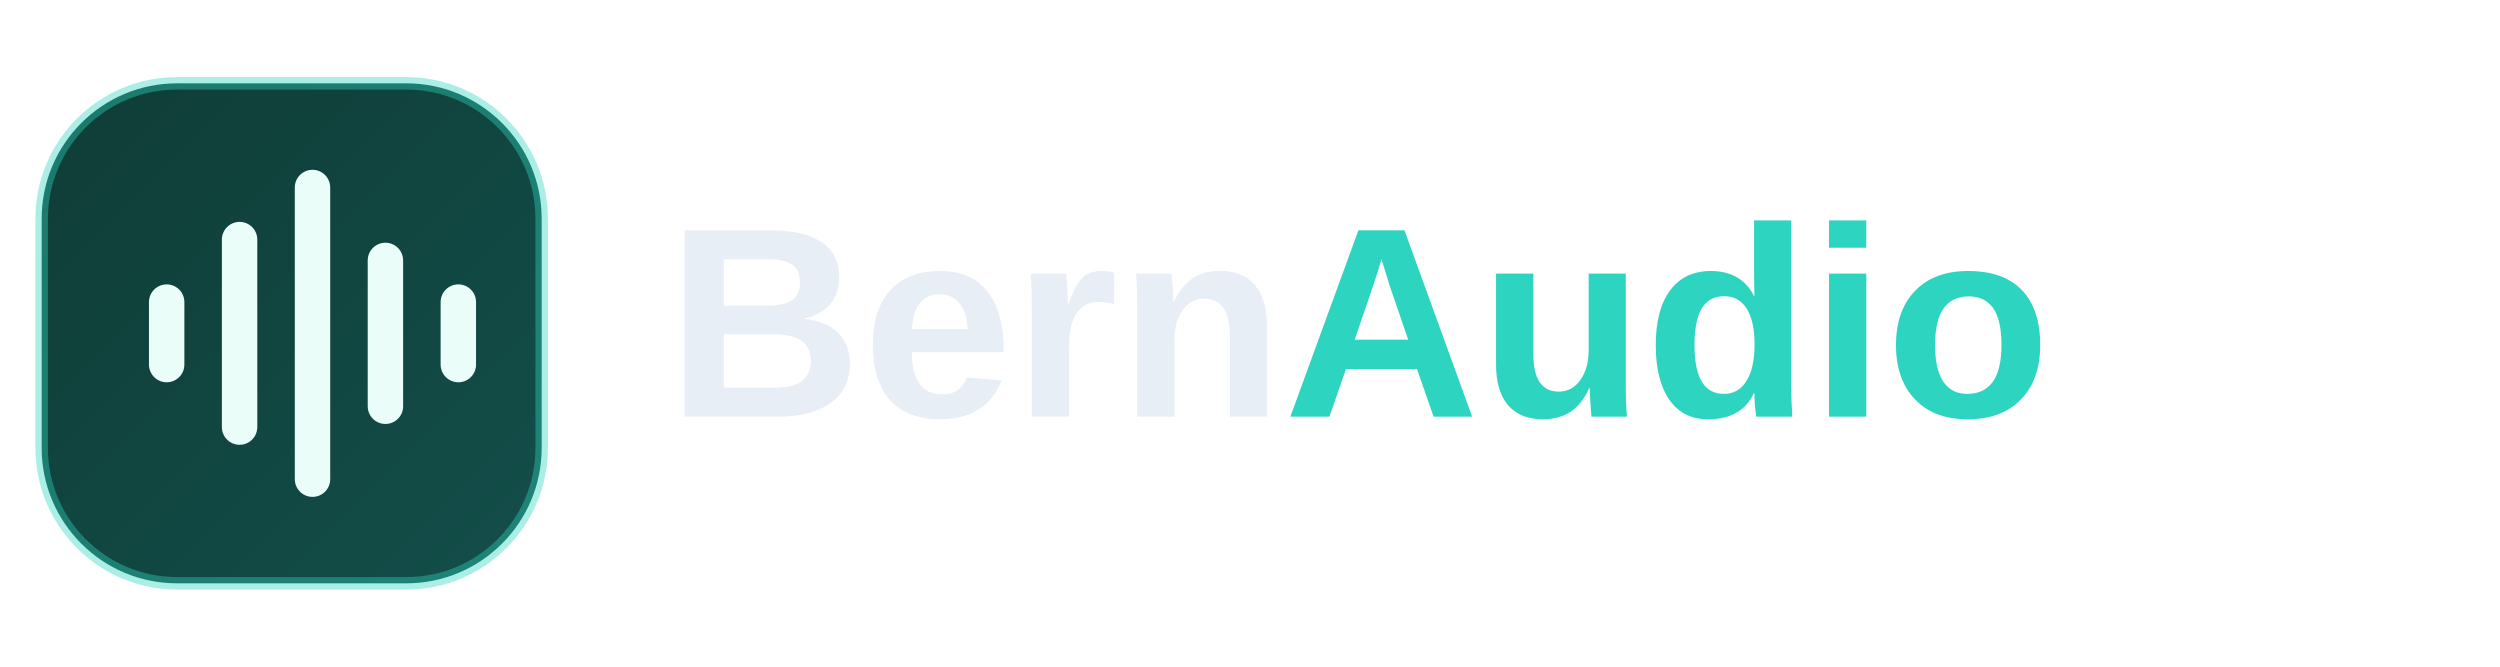
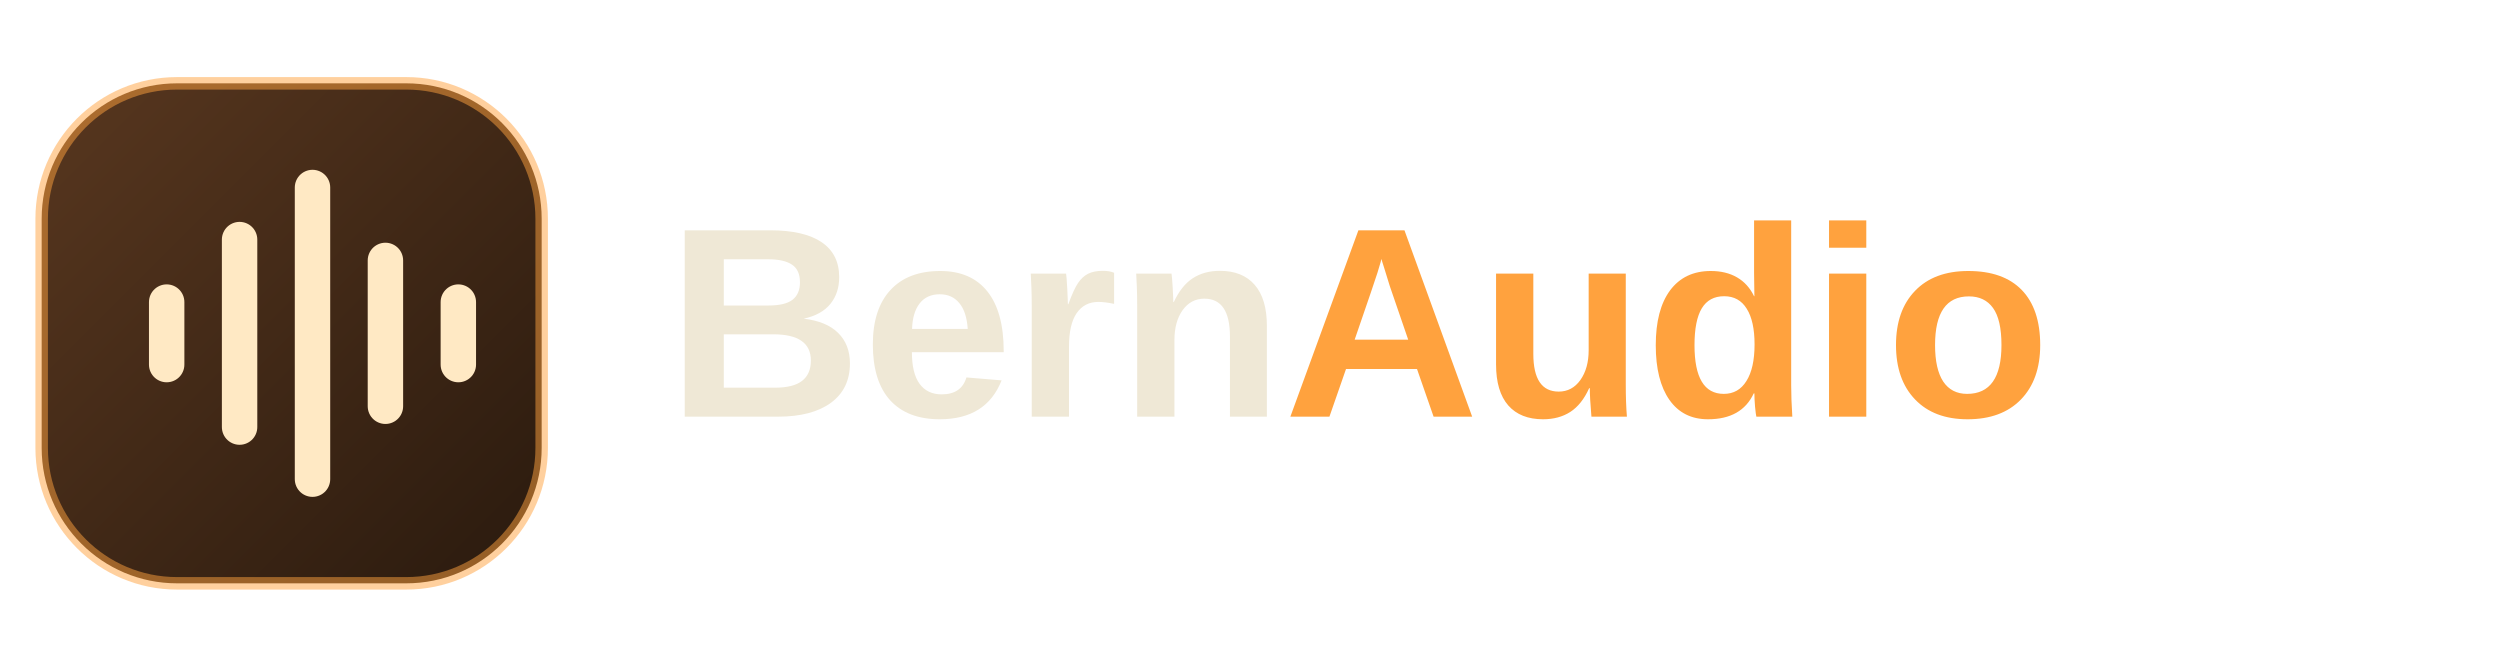
<svg xmlns="http://www.w3.org/2000/svg" width="240" height="64" viewBox="0 0 240 64" fill="none">
  <rect x="4" y="8" width="48" height="48" rx="13" fill="url(#g)" />
-   <rect x="4" y="8" width="48" height="48" rx="13" stroke="rgba(45,212,191,.4)" stroke-width="1.2" />
-   <path d="M16 32v0M16 29v6M23 23v18M30 18v28M37 25v14M44 29v6" stroke="#EAFDF9" stroke-width="3.4" stroke-linecap="round" />
-   <text x="64" y="40" font-family="Arial, Helvetica, sans-serif" font-size="26" font-weight="700" fill="#E8EEF6">Bern<tspan fill="#2DD4BF">Audio</tspan>
+   <rect x="4" y="8" width="48" height="48" rx="13" stroke="rgba(255,162,62,.5)" stroke-width="1.2" />
+   <path d="M16 32v0M16 29v6M23 23v18M30 18v28M37 25v14M44 29v6" stroke="#FFE9C4" stroke-width="3.4" stroke-linecap="round" />
+   <text x="64" y="40" font-family="Arial, Helvetica, sans-serif" font-size="26" font-weight="700" fill="#EFE8D6">Bern<tspan fill="#FFA23E">Audio</tspan>
  </text>
  <defs>
    <linearGradient id="g" x1="4" y1="8" x2="52" y2="56" gradientUnits="userSpaceOnUse">
-       <stop stop-color="#0F3D36" />
-       <stop offset="1" stop-color="#134E4A" />
+       <stop stop-color="#58371F" />
+       <stop offset="1" stop-color="#2A1A0E" />
    </linearGradient>
  </defs>
</svg>
